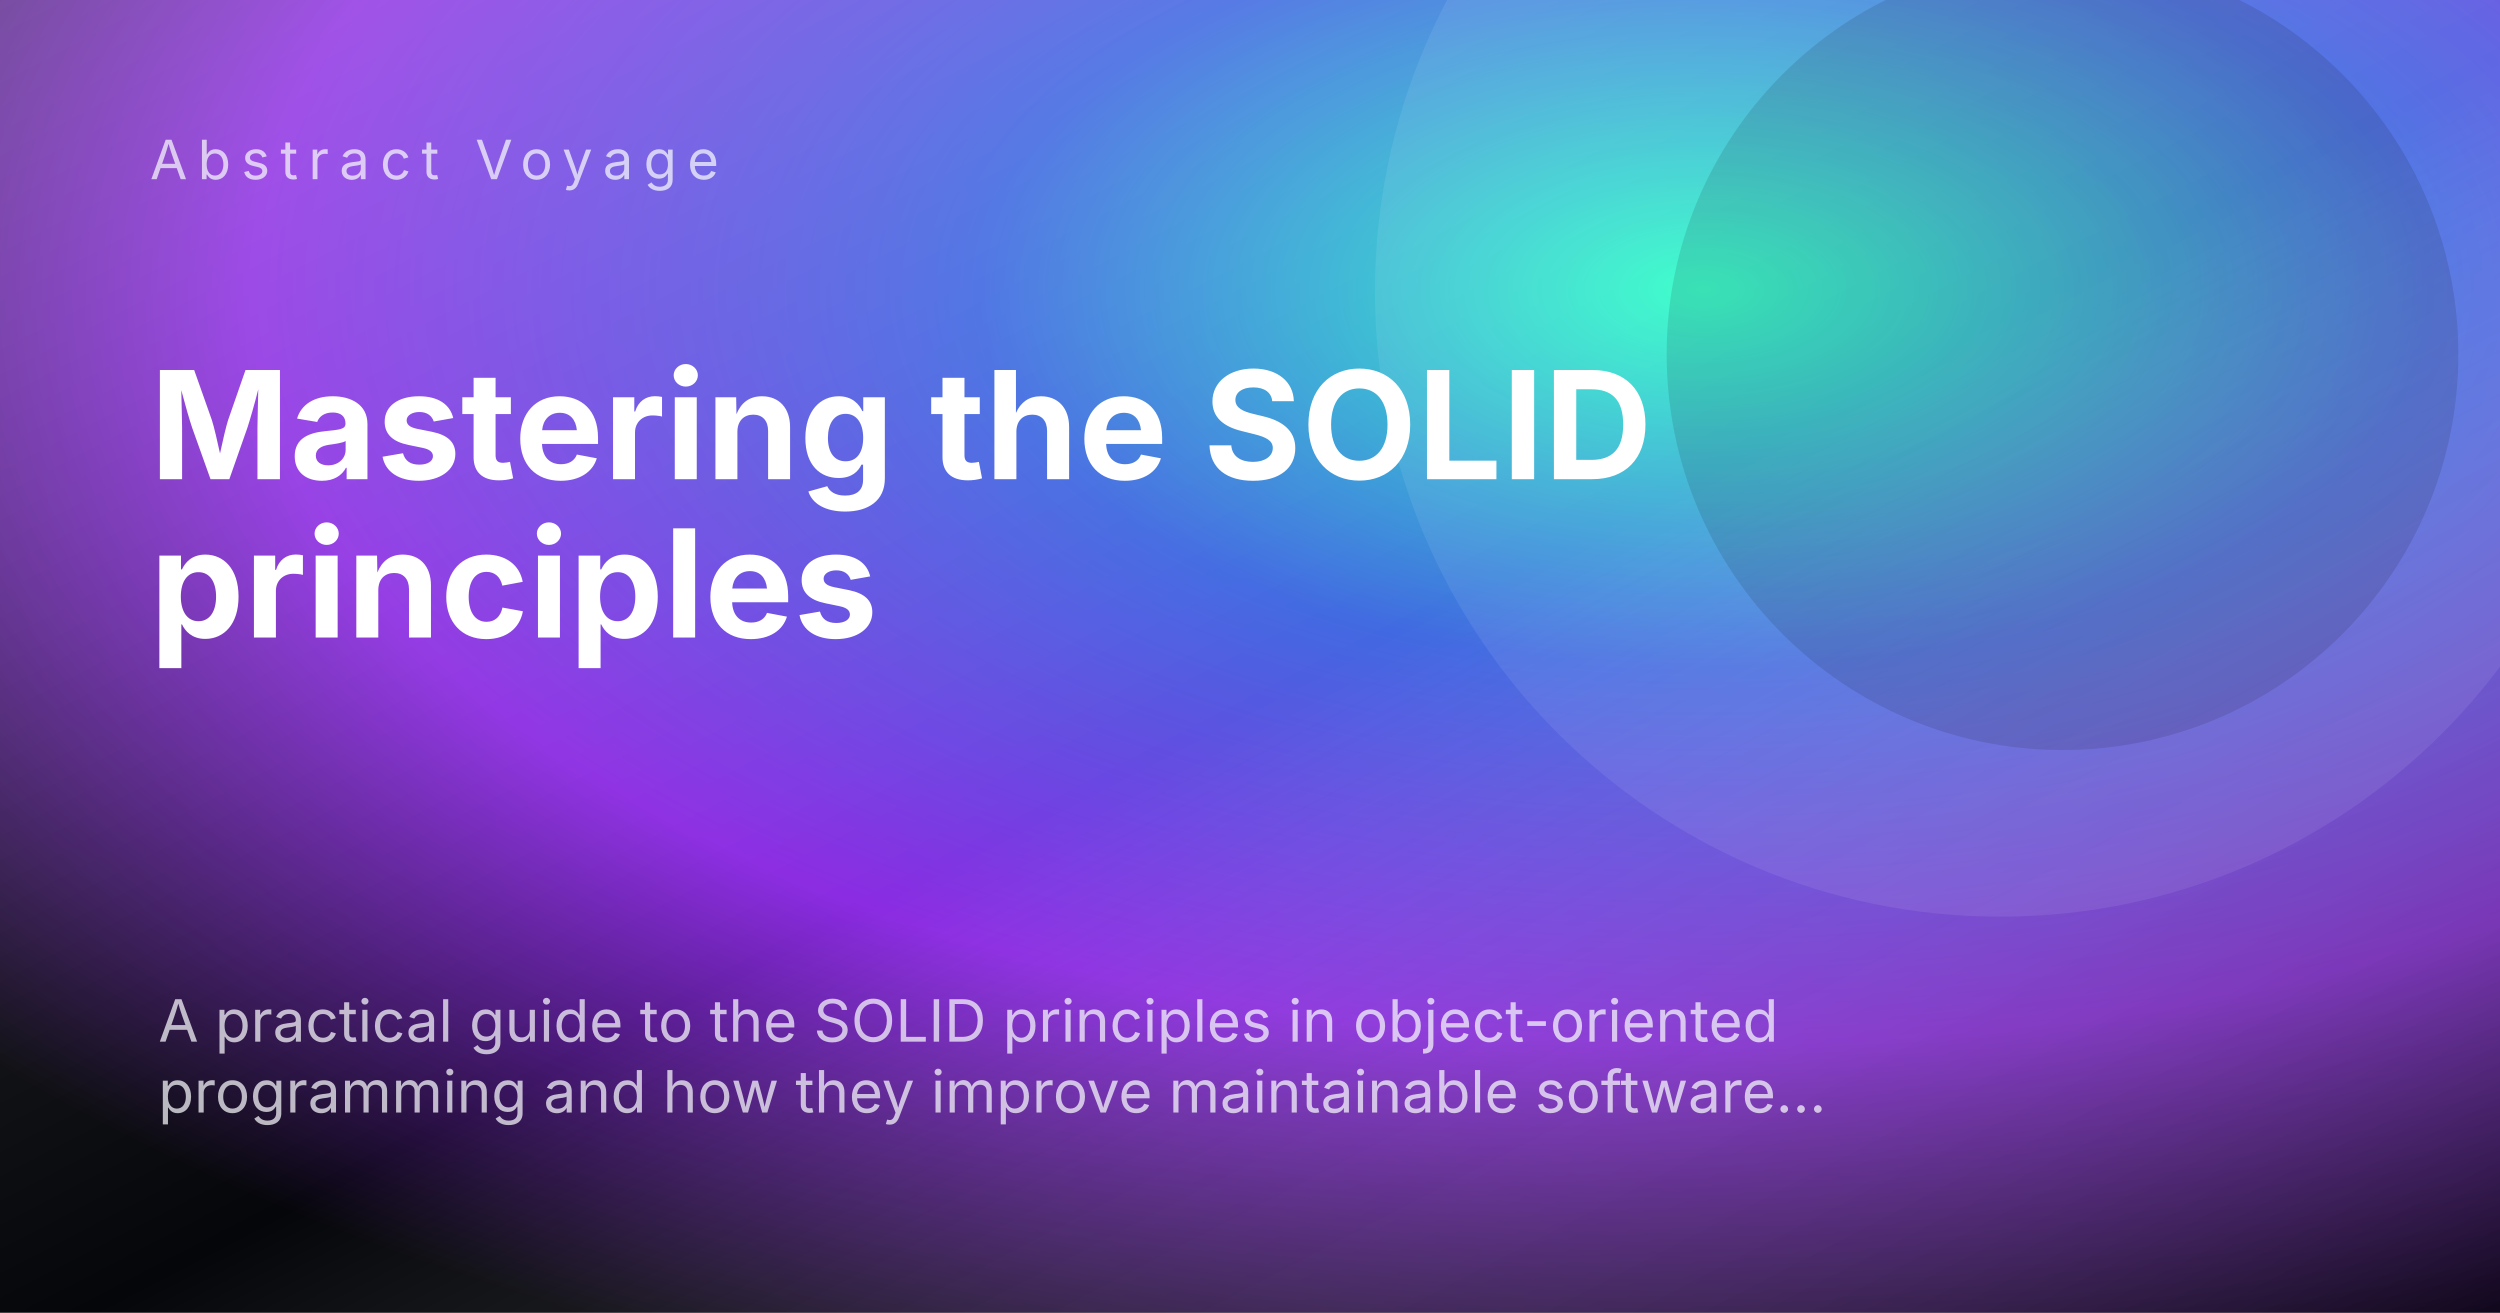
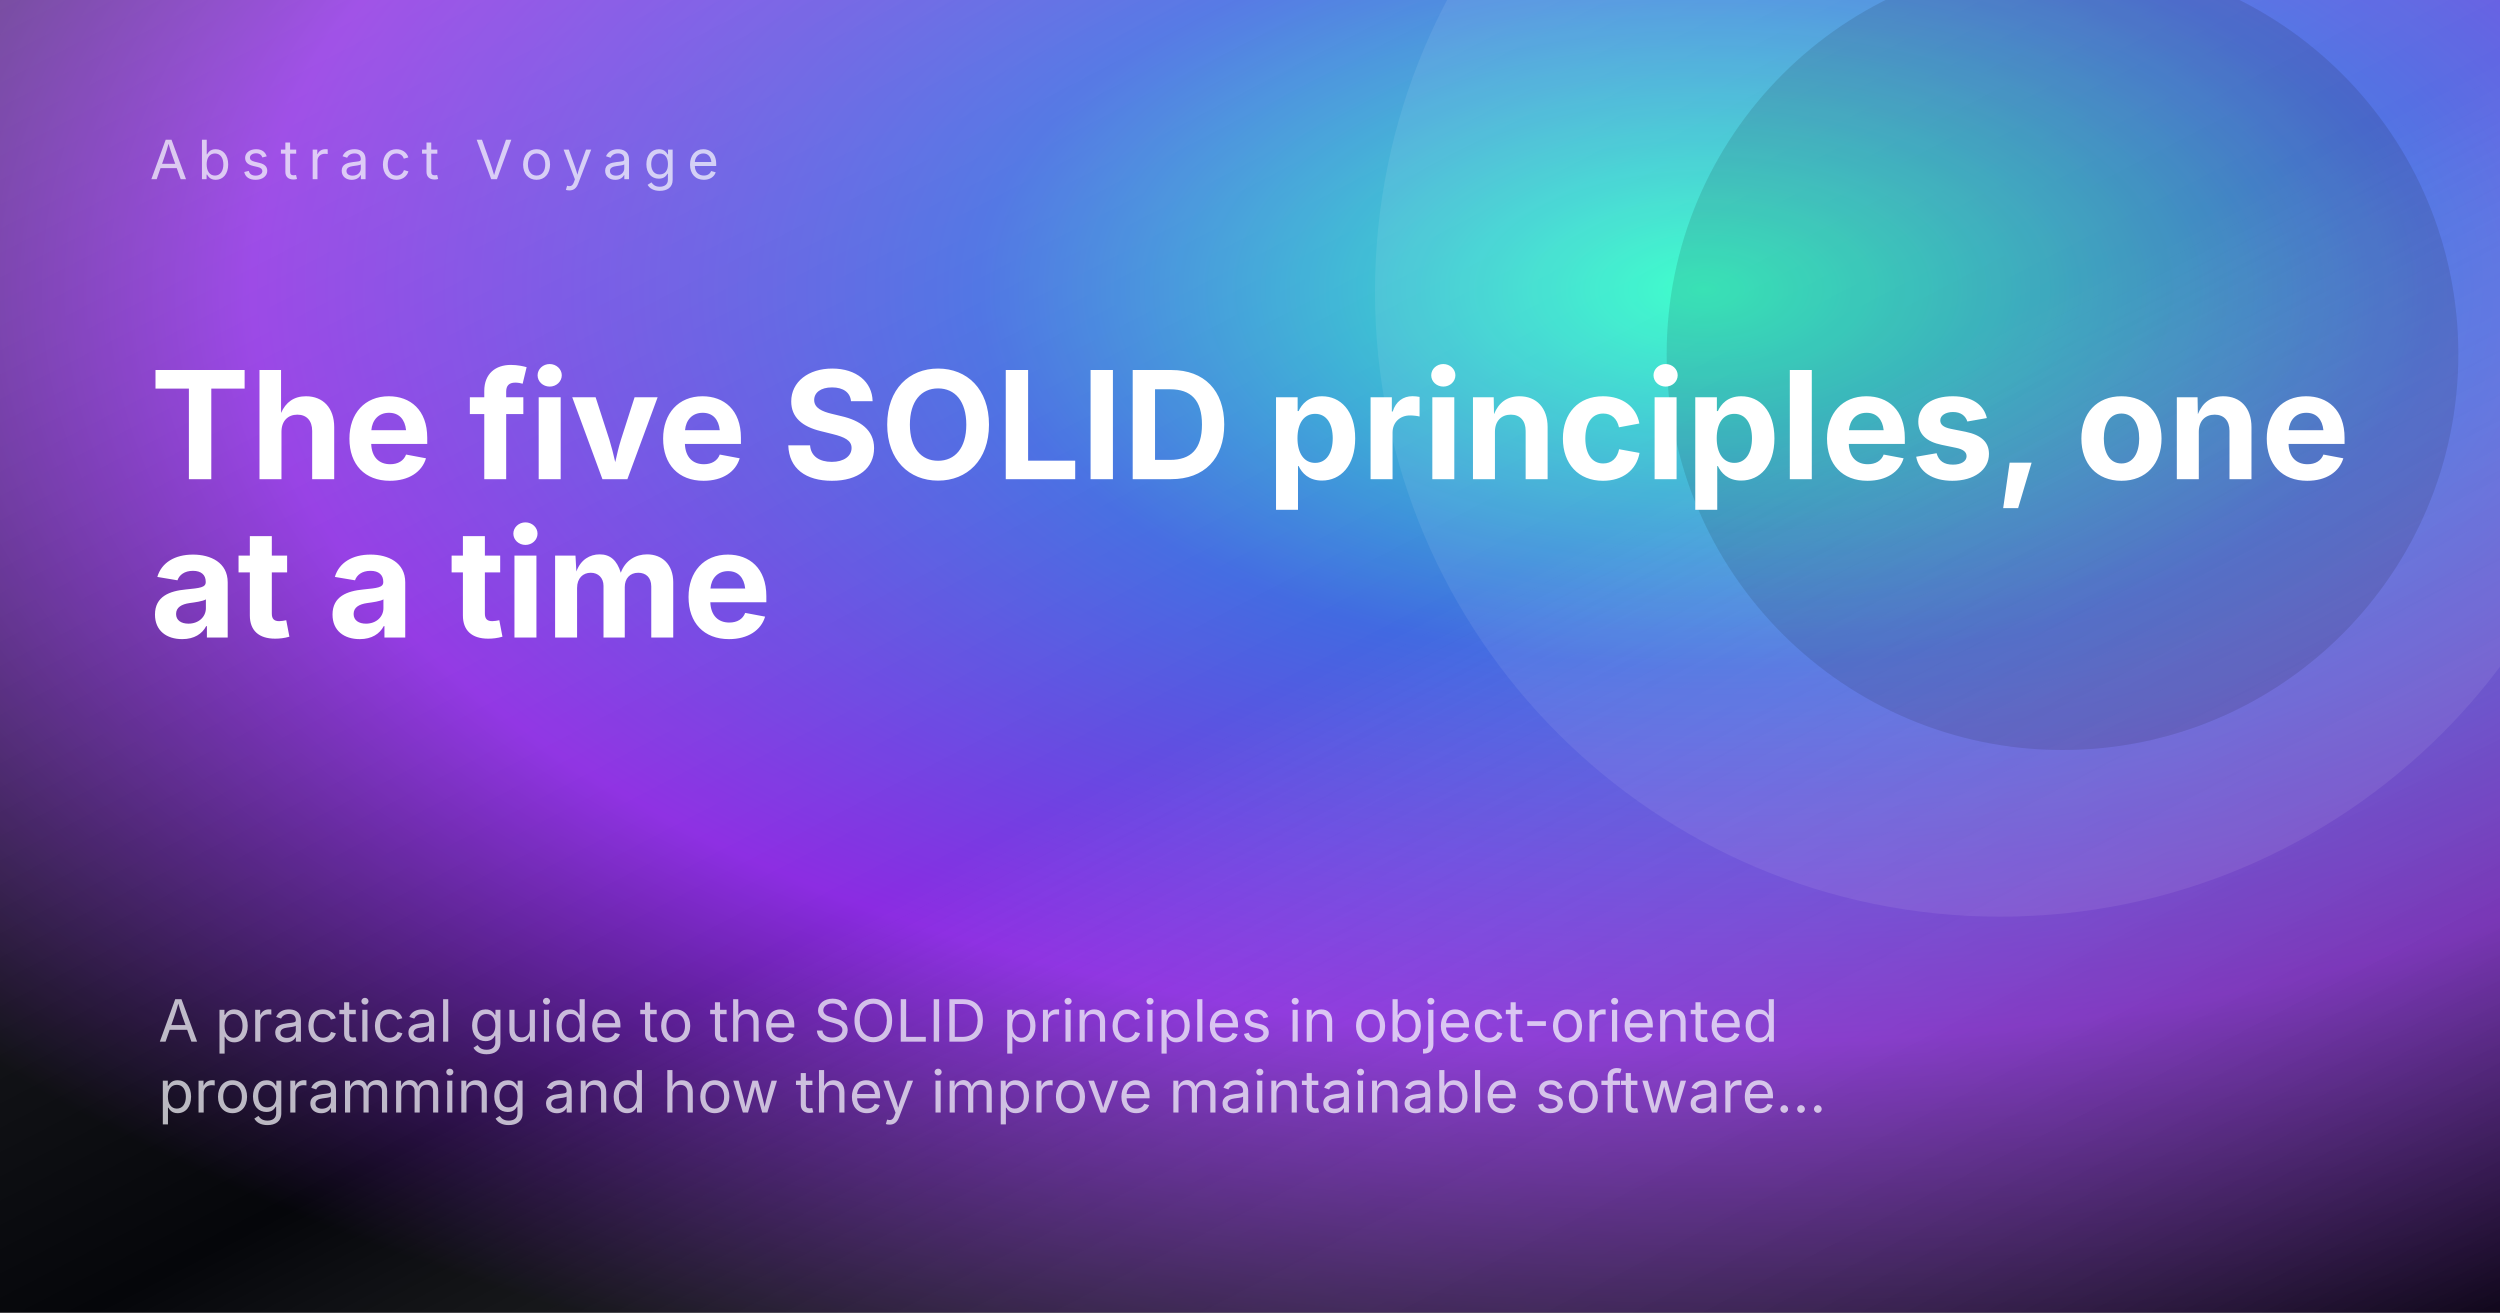
- <svg xmlns="http://www.w3.org/2000/svg" width="1200" height="630" viewBox="0 0 1200 630" role="img" aria-label="Mastering the SOLID principles">
+ <svg xmlns="http://www.w3.org/2000/svg" width="1200" height="630" viewBox="0 0 1200 630" role="img" aria-label="The five SOLID principles, one at a time">
  <defs>
    <radialGradient id="bg" cx="68%" cy="22%" r="90%">
      <stop offset="0%" stop-color="#29ffc6" />
      <stop offset="32%" stop-color="#4169e1" />
      <stop offset="64%" stop-color="#8b2be2" />
      <stop offset="100%" stop-color="#05060a" />
    </radialGradient>
    <linearGradient id="veil" x1="0" x2="1" y1="0" y2="1">
      <stop offset="0%" stop-color="#ffffff" stop-opacity="0.22" />
      <stop offset="52%" stop-color="#ffffff" stop-opacity="0" />
      <stop offset="100%" stop-color="#000000" stop-opacity="0.45" />
    </linearGradient>
  </defs>
  <rect width="1200" height="630" fill="#05060a" />
  <rect width="1200" height="630" fill="url(#bg)" />
  <rect width="1200" height="630" fill="url(#veil)" />
  <circle cx="960" cy="140" r="300" fill="#ffffff" opacity="0.08" />
  <circle cx="990" cy="170" r="190" fill="#05060a" opacity="0.12" />
  <text x="72" y="86" fill="#f8fafc" opacity="0.72" font-family="Inter, Arial, sans-serif" font-size="26" letter-spacing="5">Abstract Voyage</text>
-   <text x="72" y="230" fill="#ffffff" font-family="Inter, Arial, sans-serif" font-size="72" font-weight="700">Mastering the SOLID</text>
-   <text x="72" y="306" fill="#ffffff" font-family="Inter, Arial, sans-serif" font-size="72" font-weight="700">principles</text>
+   <text x="72" y="230" fill="#ffffff" font-family="Inter, Arial, sans-serif" font-size="72" font-weight="700">The five SOLID principles, one</text>
+   <text x="72" y="306" fill="#ffffff" font-family="Inter, Arial, sans-serif" font-size="72" font-weight="700">at a time</text>
  <text x="76" y="500" fill="#f8fafc" opacity="0.72" font-family="Inter, Arial, sans-serif" font-size="28">A practical guide to the SOLID principles in object-oriented</text>
  <text x="76" y="534" fill="#f8fafc" opacity="0.72" font-family="Inter, Arial, sans-serif" font-size="28">programming and how they improve maintainable software...</text>
</svg>
